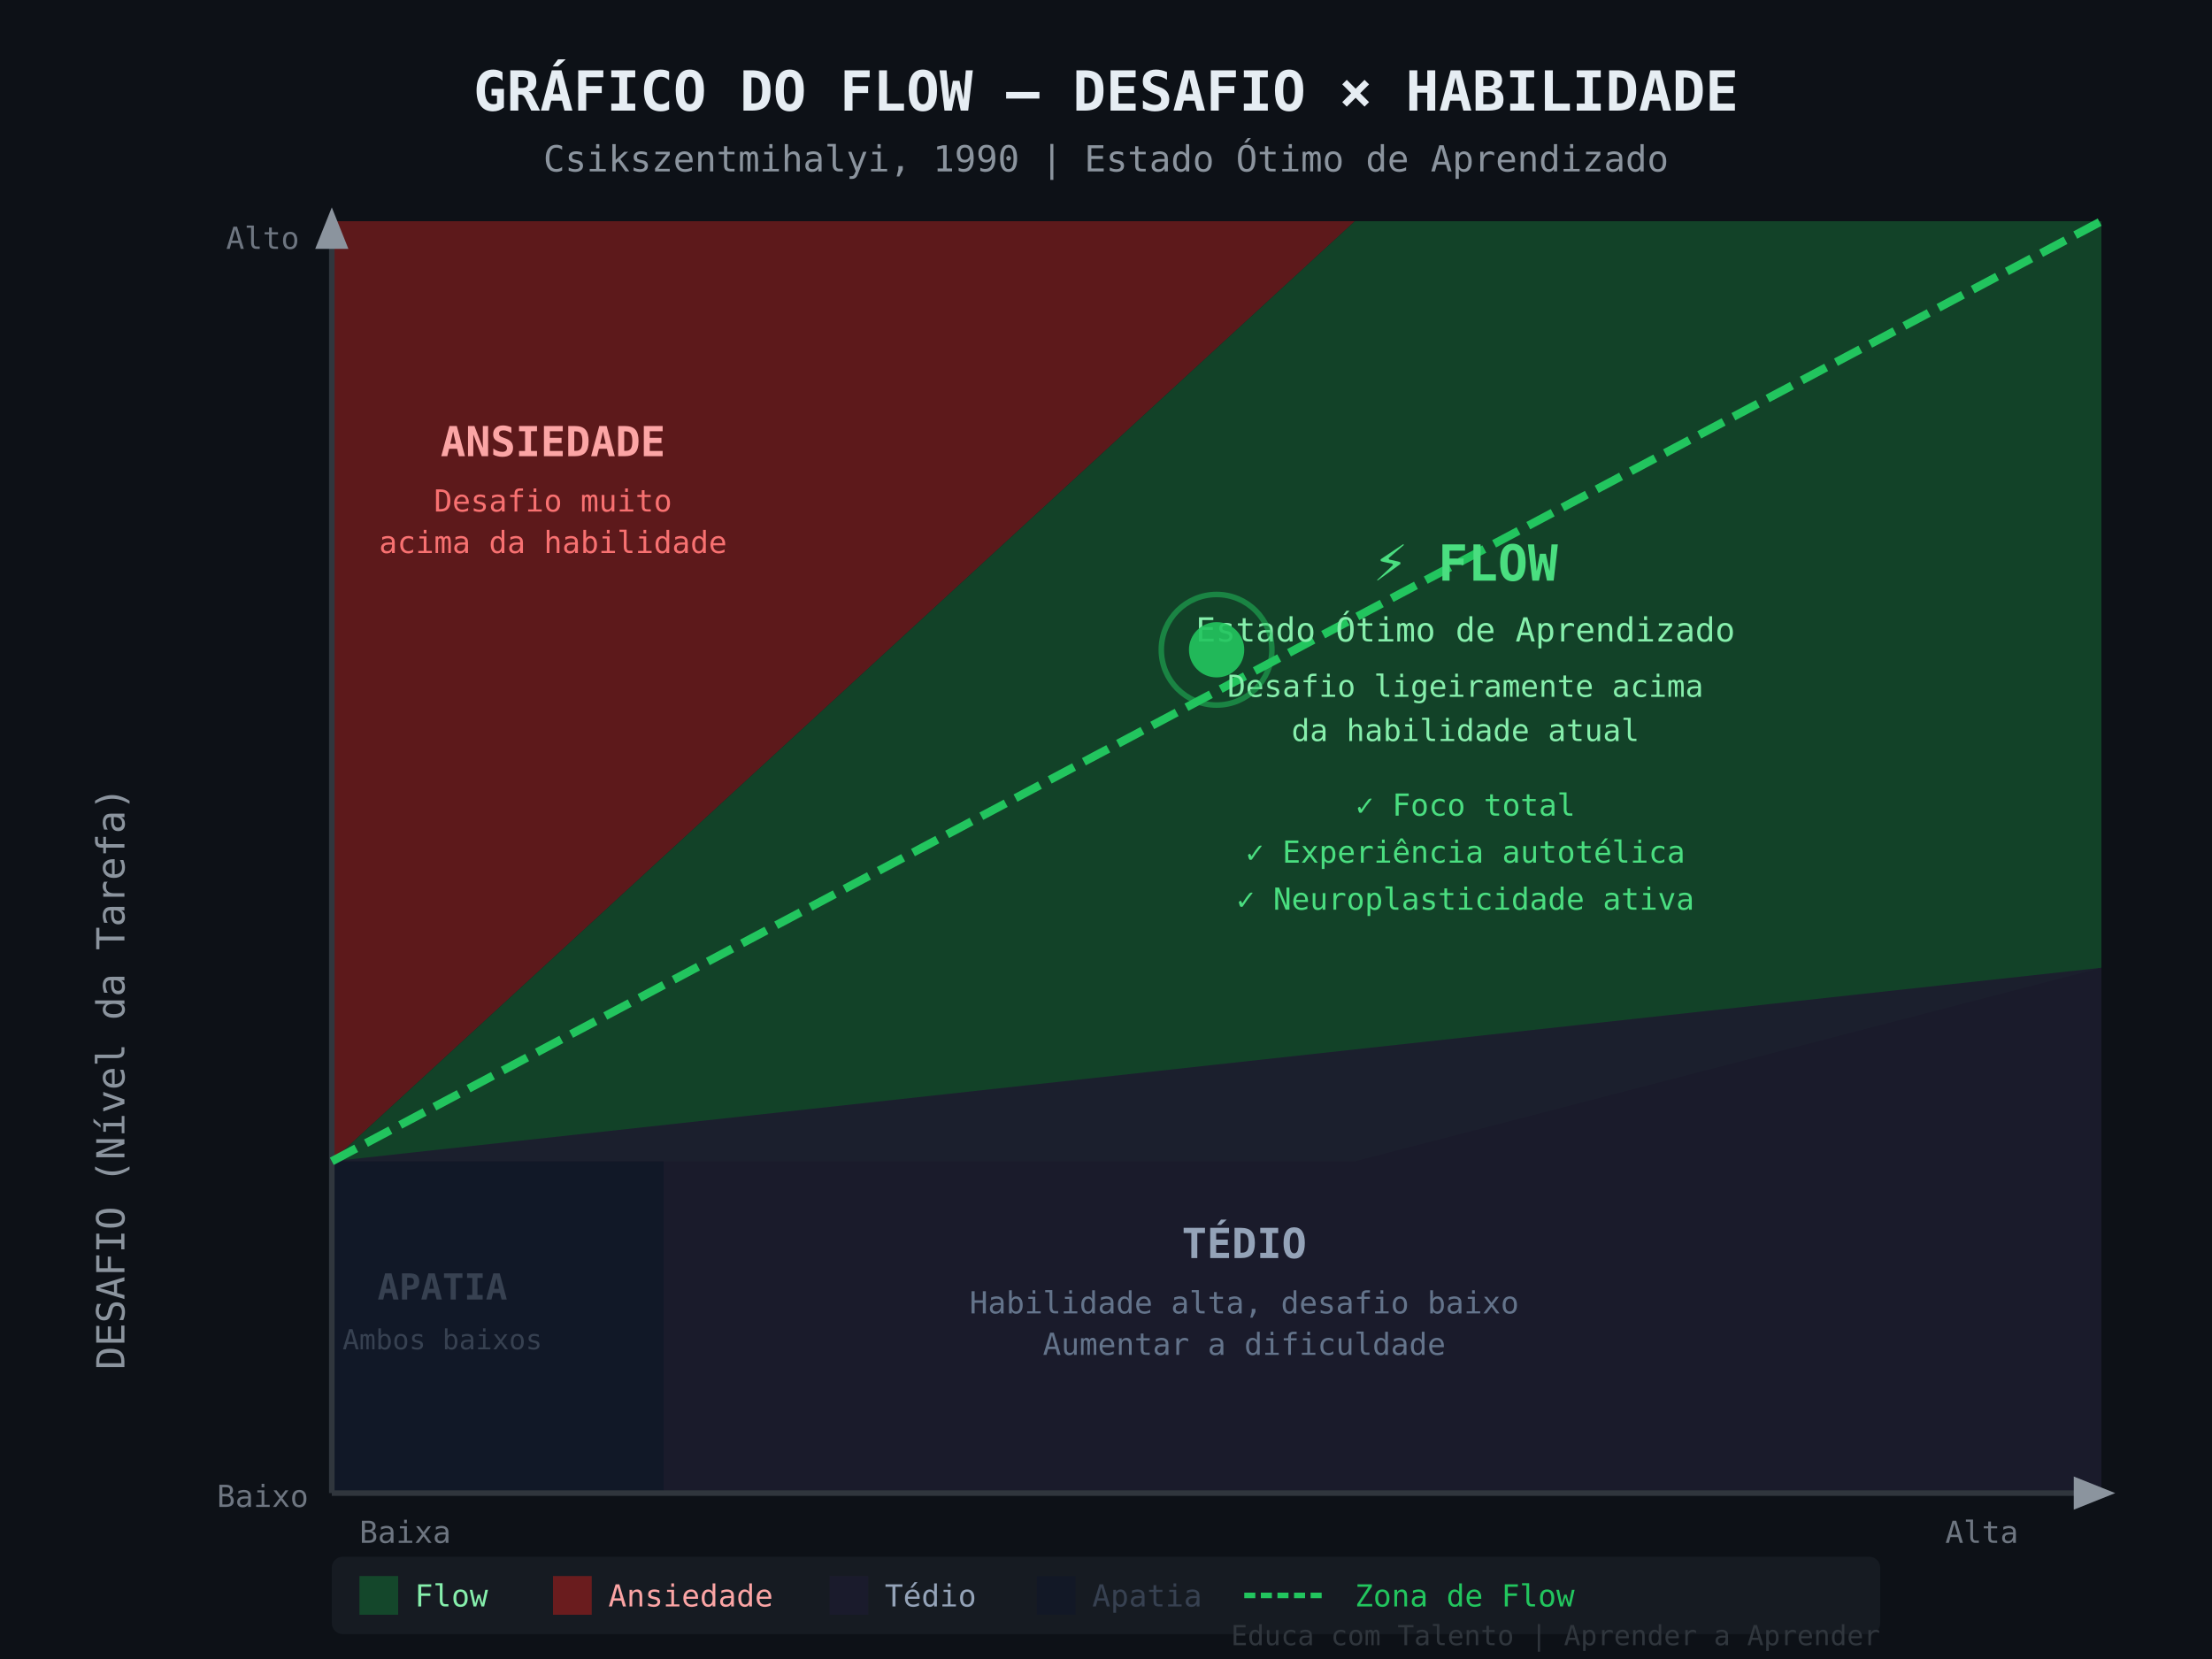
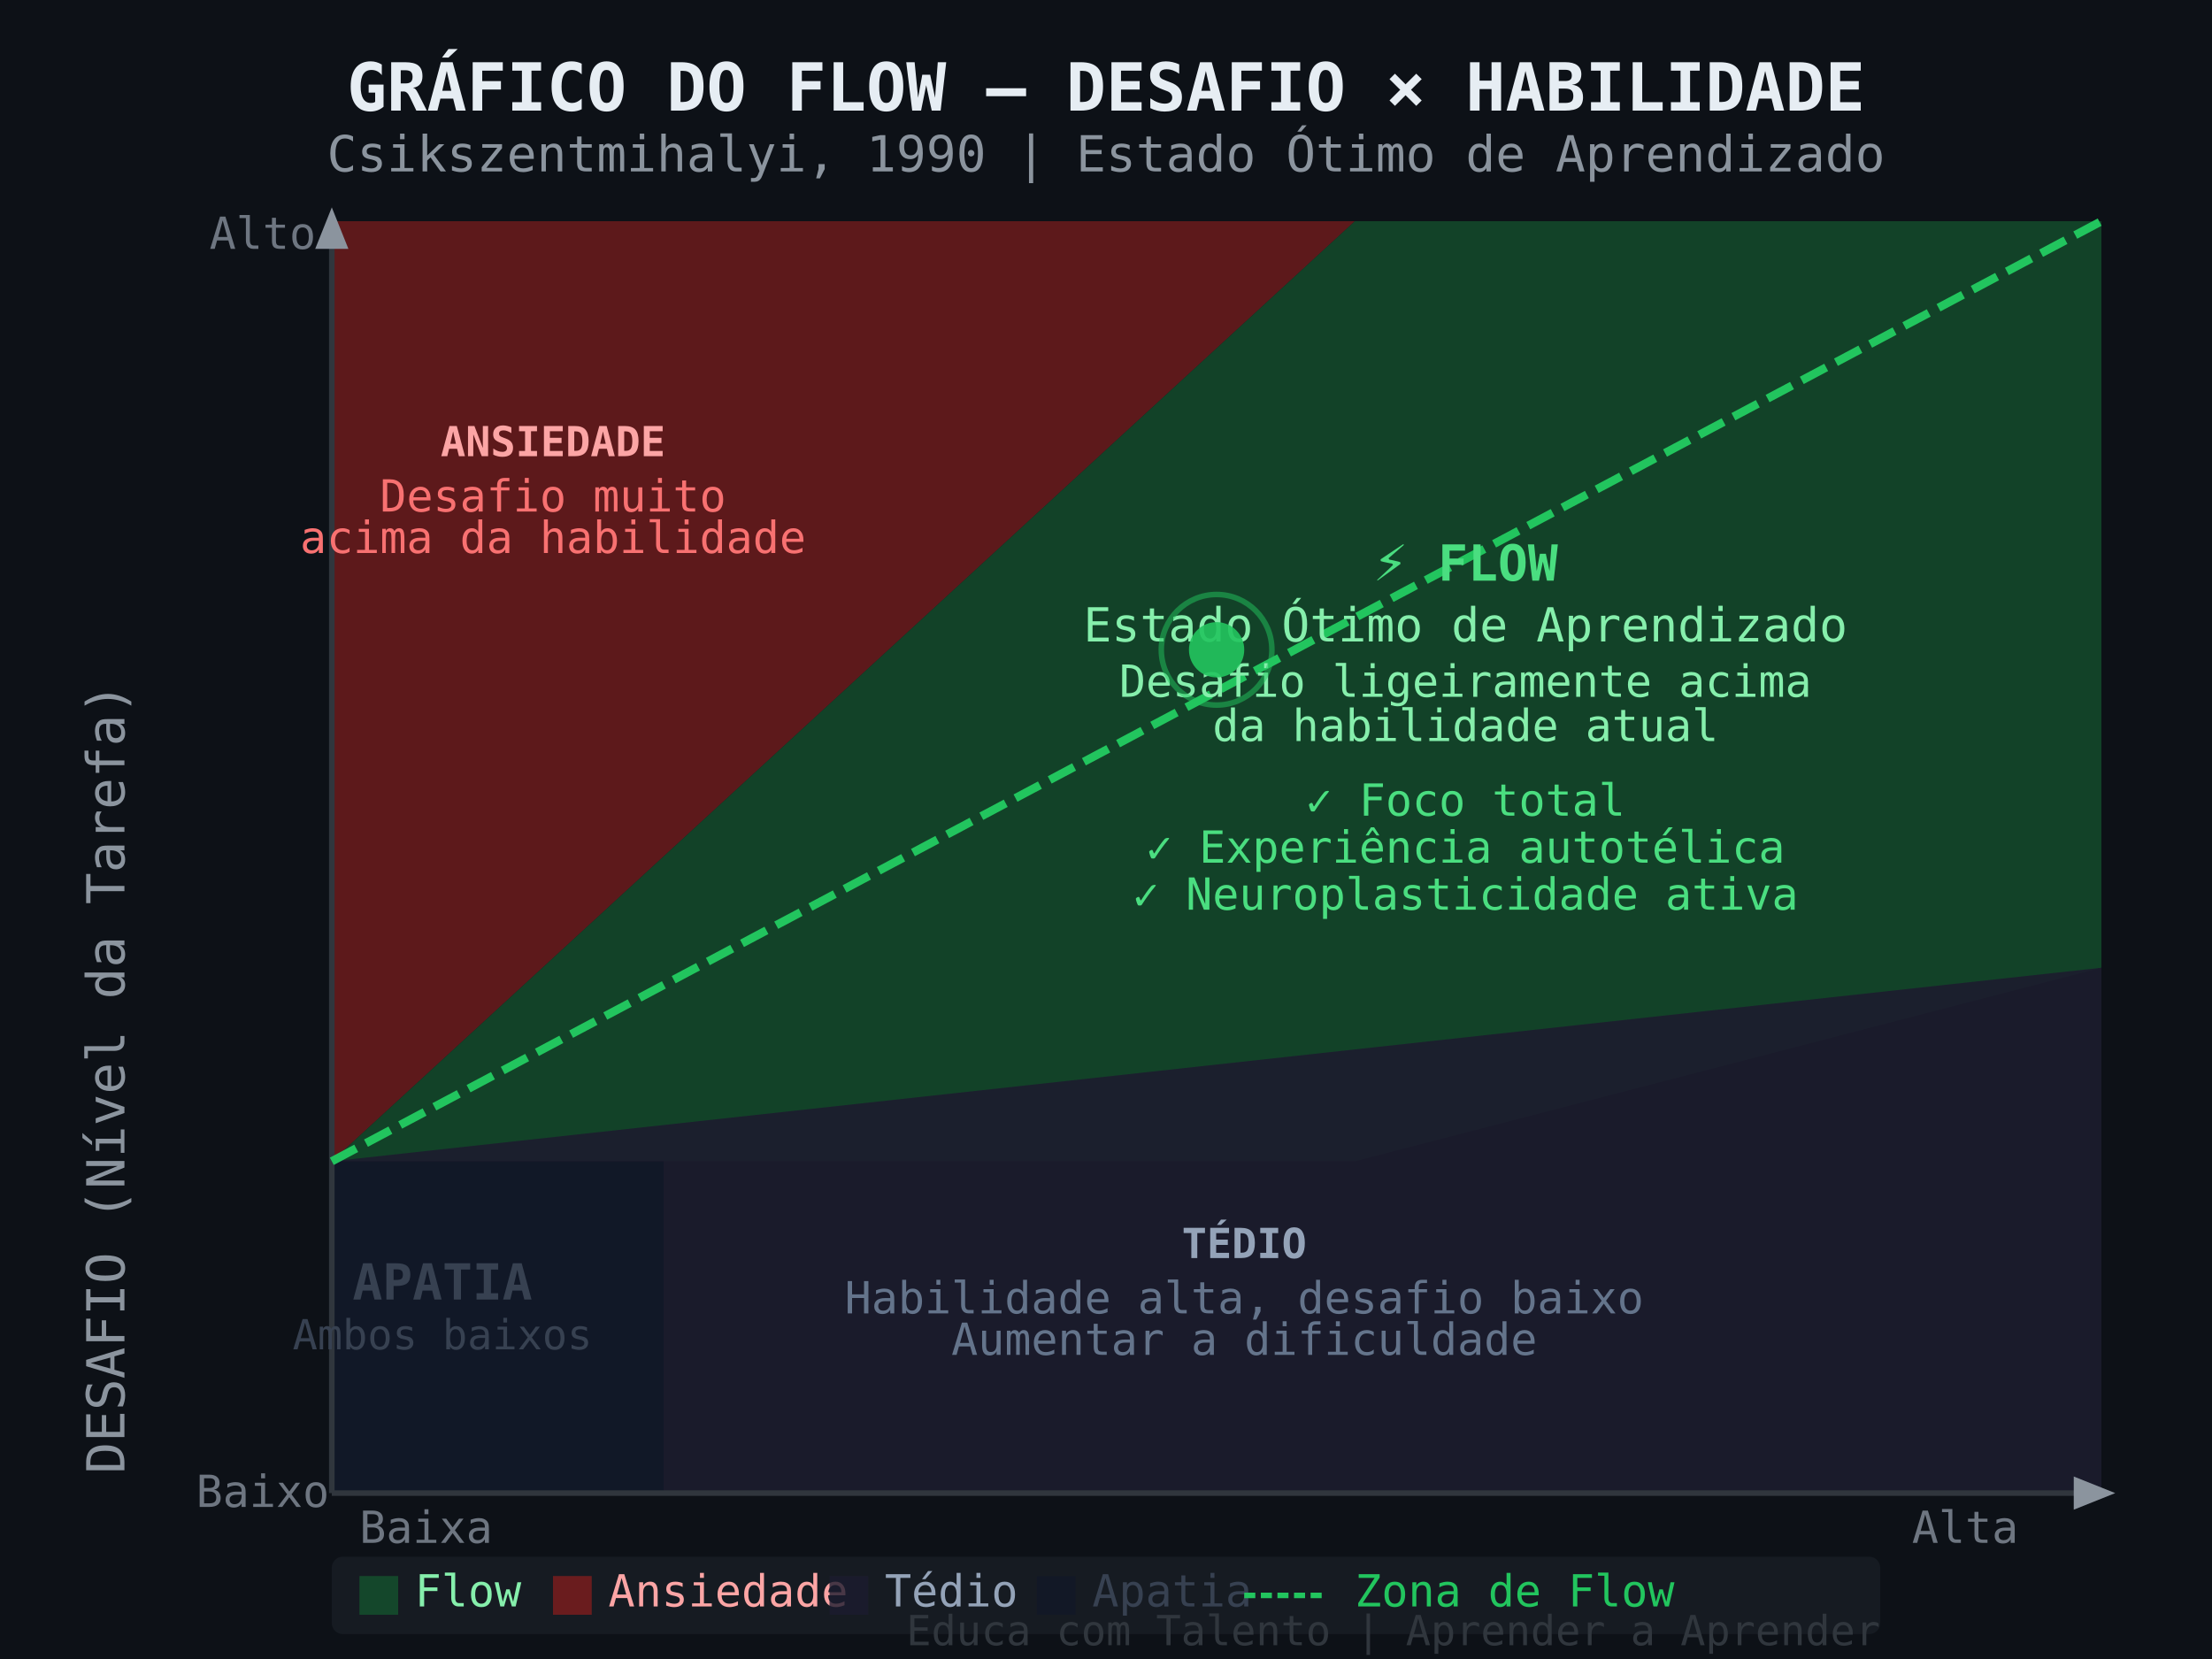
<svg xmlns="http://www.w3.org/2000/svg" viewBox="0 0 800 600" width="800" height="600">
  <rect width="800" height="600" fill="#0d1117" />
-   <text x="400" y="40" text-anchor="middle" font-family="monospace" font-size="20" font-weight="bold" fill="#e6edf3">
+   <text x="400" y="40" text-anchor="middle" font-family="monospace" font-size="24" font-weight="bold" fill="#e6edf3">
    GRÁFICO DO FLOW — DESAFIO × HABILIDADE
  </text>
-   <text x="400" y="62" text-anchor="middle" font-family="monospace" font-size="13" fill="#8b949e">
+   <text x="400" y="62" text-anchor="middle" font-family="monospace" font-size="18" fill="#8b949e">
    Csikszentmihalyi, 1990 | Estado Ótimo de Aprendizado
  </text>
  <polygon points="120,80 490,80 120,420" fill="#7f1d1d" opacity="0.7" />
  <polygon points="120,420 490,80 760,80 760,350 490,420" fill="#14532d" opacity="0.75" />
  <polygon points="120,420 760,350 760,540 120,540" fill="#1c1c2e" opacity="0.9" />
  <rect x="120" y="420" width="120" height="120" fill="#111827" opacity="0.95" />
  <line x1="120" y1="80" x2="120" y2="540" stroke="#30363d" stroke-width="2" />
  <line x1="120" y1="540" x2="760" y2="540" stroke="#30363d" stroke-width="2" />
  <polygon points="120,75 114,90 126,90" fill="#8b949e" />
  <polygon points="765,540 750,534 750,546" fill="#8b949e" />
-   <text transform="translate(45,390) rotate(-90)" font-family="monospace" font-size="14" fill="#8b949e" text-anchor="middle">
+   <text transform="translate(45,390) rotate(-90)" font-family="monospace" font-size="19" fill="#8b949e" text-anchor="middle">
    DESAFIO (Nível da Tarefa)
  </text>
-   <text x="95" y="90" text-anchor="middle" font-family="monospace" font-size="11" fill="#6e7681">Alto</text>
-   <text x="95" y="545" text-anchor="middle" font-family="monospace" font-size="11" fill="#6e7681">Baixo</text>
-   <text x="440" y="580" text-anchor="middle" font-family="monospace" font-size="14" fill="#8b949e">
+   <text x="95" y="90" text-anchor="middle" font-family="monospace" font-size="16" fill="#6e7681">Alto</text>
+   <text x="95" y="545" text-anchor="middle" font-family="monospace" font-size="16" fill="#6e7681">Baixo</text>
+   <text x="440" y="580" text-anchor="middle" font-family="monospace" font-size="19" fill="#8b949e">
    HABILIDADE (Nível do Aprendiz)
  </text>
-   <text x="130" y="558" text-anchor="start" font-family="monospace" font-size="11" fill="#6e7681">Baixa</text>
-   <text x="730" y="558" text-anchor="end" font-family="monospace" font-size="11" fill="#6e7681">Alta</text>
+   <text x="130" y="558" text-anchor="start" font-family="monospace" font-size="16" fill="#6e7681">Baixa</text>
+   <text x="730" y="558" text-anchor="end" font-family="monospace" font-size="16" fill="#6e7681">Alta</text>
  <line x1="120" y1="420" x2="760" y2="80" stroke="#22c55e" stroke-width="3" stroke-dasharray="10,4" />
  <text x="200" y="165" text-anchor="middle" font-family="monospace" font-size="15" font-weight="bold" fill="#fca5a5">
    ANSIEDADE
  </text>
-   <text x="200" y="185" text-anchor="middle" font-family="monospace" font-size="11" fill="#f87171">
+   <text x="200" y="185" text-anchor="middle" font-family="monospace" font-size="16" fill="#f87171">
    Desafio muito
  </text>
-   <text x="200" y="200" text-anchor="middle" font-family="monospace" font-size="11" fill="#f87171">
+   <text x="200" y="200" text-anchor="middle" font-family="monospace" font-size="16" fill="#f87171">
    acima da habilidade
  </text>
  <text x="530" y="210" text-anchor="middle" font-family="monospace" font-size="18" font-weight="bold" fill="#4ade80">
    ⚡ FLOW
  </text>
-   <text x="530" y="232" text-anchor="middle" font-family="monospace" font-size="12" fill="#86efac">
+   <text x="530" y="232" text-anchor="middle" font-family="monospace" font-size="17" fill="#86efac">
    Estado Ótimo de Aprendizado
  </text>
-   <text x="530" y="252" text-anchor="middle" font-family="monospace" font-size="11" fill="#86efac">
+   <text x="530" y="252" text-anchor="middle" font-family="monospace" font-size="16" fill="#86efac">
    Desafio ligeiramente acima
  </text>
-   <text x="530" y="268" text-anchor="middle" font-family="monospace" font-size="11" fill="#86efac">
+   <text x="530" y="268" text-anchor="middle" font-family="monospace" font-size="16" fill="#86efac">
    da habilidade atual
  </text>
-   <text x="530" y="295" text-anchor="middle" font-family="monospace" font-size="11" fill="#4ade80">
+   <text x="530" y="295" text-anchor="middle" font-family="monospace" font-size="16" fill="#4ade80">
    ✓ Foco total
  </text>
-   <text x="530" y="312" text-anchor="middle" font-family="monospace" font-size="11" fill="#4ade80">
+   <text x="530" y="312" text-anchor="middle" font-family="monospace" font-size="16" fill="#4ade80">
    ✓ Experiência autotélica
  </text>
-   <text x="530" y="329" text-anchor="middle" font-family="monospace" font-size="11" fill="#4ade80">
+   <text x="530" y="329" text-anchor="middle" font-family="monospace" font-size="16" fill="#4ade80">
    ✓ Neuroplasticidade ativa
  </text>
  <text x="450" y="455" text-anchor="middle" font-family="monospace" font-size="15" font-weight="bold" fill="#94a3b8">
    TÉDIO
  </text>
-   <text x="450" y="475" text-anchor="middle" font-family="monospace" font-size="11" fill="#64748b">
+   <text x="450" y="475" text-anchor="middle" font-family="monospace" font-size="16" fill="#64748b">
    Habilidade alta, desafio baixo
  </text>
-   <text x="450" y="490" text-anchor="middle" font-family="monospace" font-size="11" fill="#64748b">
+   <text x="450" y="490" text-anchor="middle" font-family="monospace" font-size="16" fill="#64748b">
    Aumentar a dificuldade
  </text>
-   <text x="160" y="470" text-anchor="middle" font-family="monospace" font-size="13" font-weight="bold" fill="#374151">
+   <text x="160" y="470" text-anchor="middle" font-family="monospace" font-size="18" font-weight="bold" fill="#374151">
    APATIA
  </text>
-   <text x="160" y="488" text-anchor="middle" font-family="monospace" font-size="10" fill="#374151">
+   <text x="160" y="488" text-anchor="middle" font-family="monospace" font-size="15" fill="#374151">
    Ambos baixos
  </text>
  <circle cx="440" cy="235" r="10" fill="#22c55e" opacity="0.9" />
  <circle cx="440" cy="235" r="20" fill="none" stroke="#22c55e" stroke-width="2" opacity="0.5" />
  <rect x="120" y="563" width="560" height="28" fill="#161b22" rx="4" />
  <rect x="130" y="570" width="14" height="14" fill="#14532d" opacity="0.8" />
-   <text x="150" y="581" font-family="monospace" font-size="11" fill="#86efac">Flow</text>
+   <text x="150" y="581" font-family="monospace" font-size="16" fill="#86efac">Flow</text>
  <rect x="200" y="570" width="14" height="14" fill="#7f1d1d" opacity="0.8" />
-   <text x="220" y="581" font-family="monospace" font-size="11" fill="#fca5a5">Ansiedade</text>
+   <text x="220" y="581" font-family="monospace" font-size="16" fill="#fca5a5">Ansiedade</text>
  <rect x="300" y="570" width="14" height="14" fill="#1c1c2e" opacity="0.8" />
-   <text x="320" y="581" font-family="monospace" font-size="11" fill="#94a3b8">Tédio</text>
+   <text x="320" y="581" font-family="monospace" font-size="16" fill="#94a3b8">Tédio</text>
  <rect x="375" y="570" width="14" height="14" fill="#111827" opacity="0.8" />
-   <text x="395" y="581" font-family="monospace" font-size="11" fill="#374151">Apatia</text>
+   <text x="395" y="581" font-family="monospace" font-size="16" fill="#374151">Apatia</text>
  <line x1="450" y1="577" x2="480" y2="577" stroke="#22c55e" stroke-width="2" stroke-dasharray="4,2" />
-   <text x="490" y="581" font-family="monospace" font-size="11" fill="#22c55e">Zona de Flow</text>
-   <text x="680" y="595" text-anchor="end" font-family="monospace" font-size="10" fill="#30363d">
+   <text x="490" y="581" font-family="monospace" font-size="16" fill="#22c55e">Zona de Flow</text>
+   <text x="680" y="595" text-anchor="end" font-family="monospace" font-size="15" fill="#30363d">
    Educa com Talento | Aprender a Aprender
  </text>
</svg>
